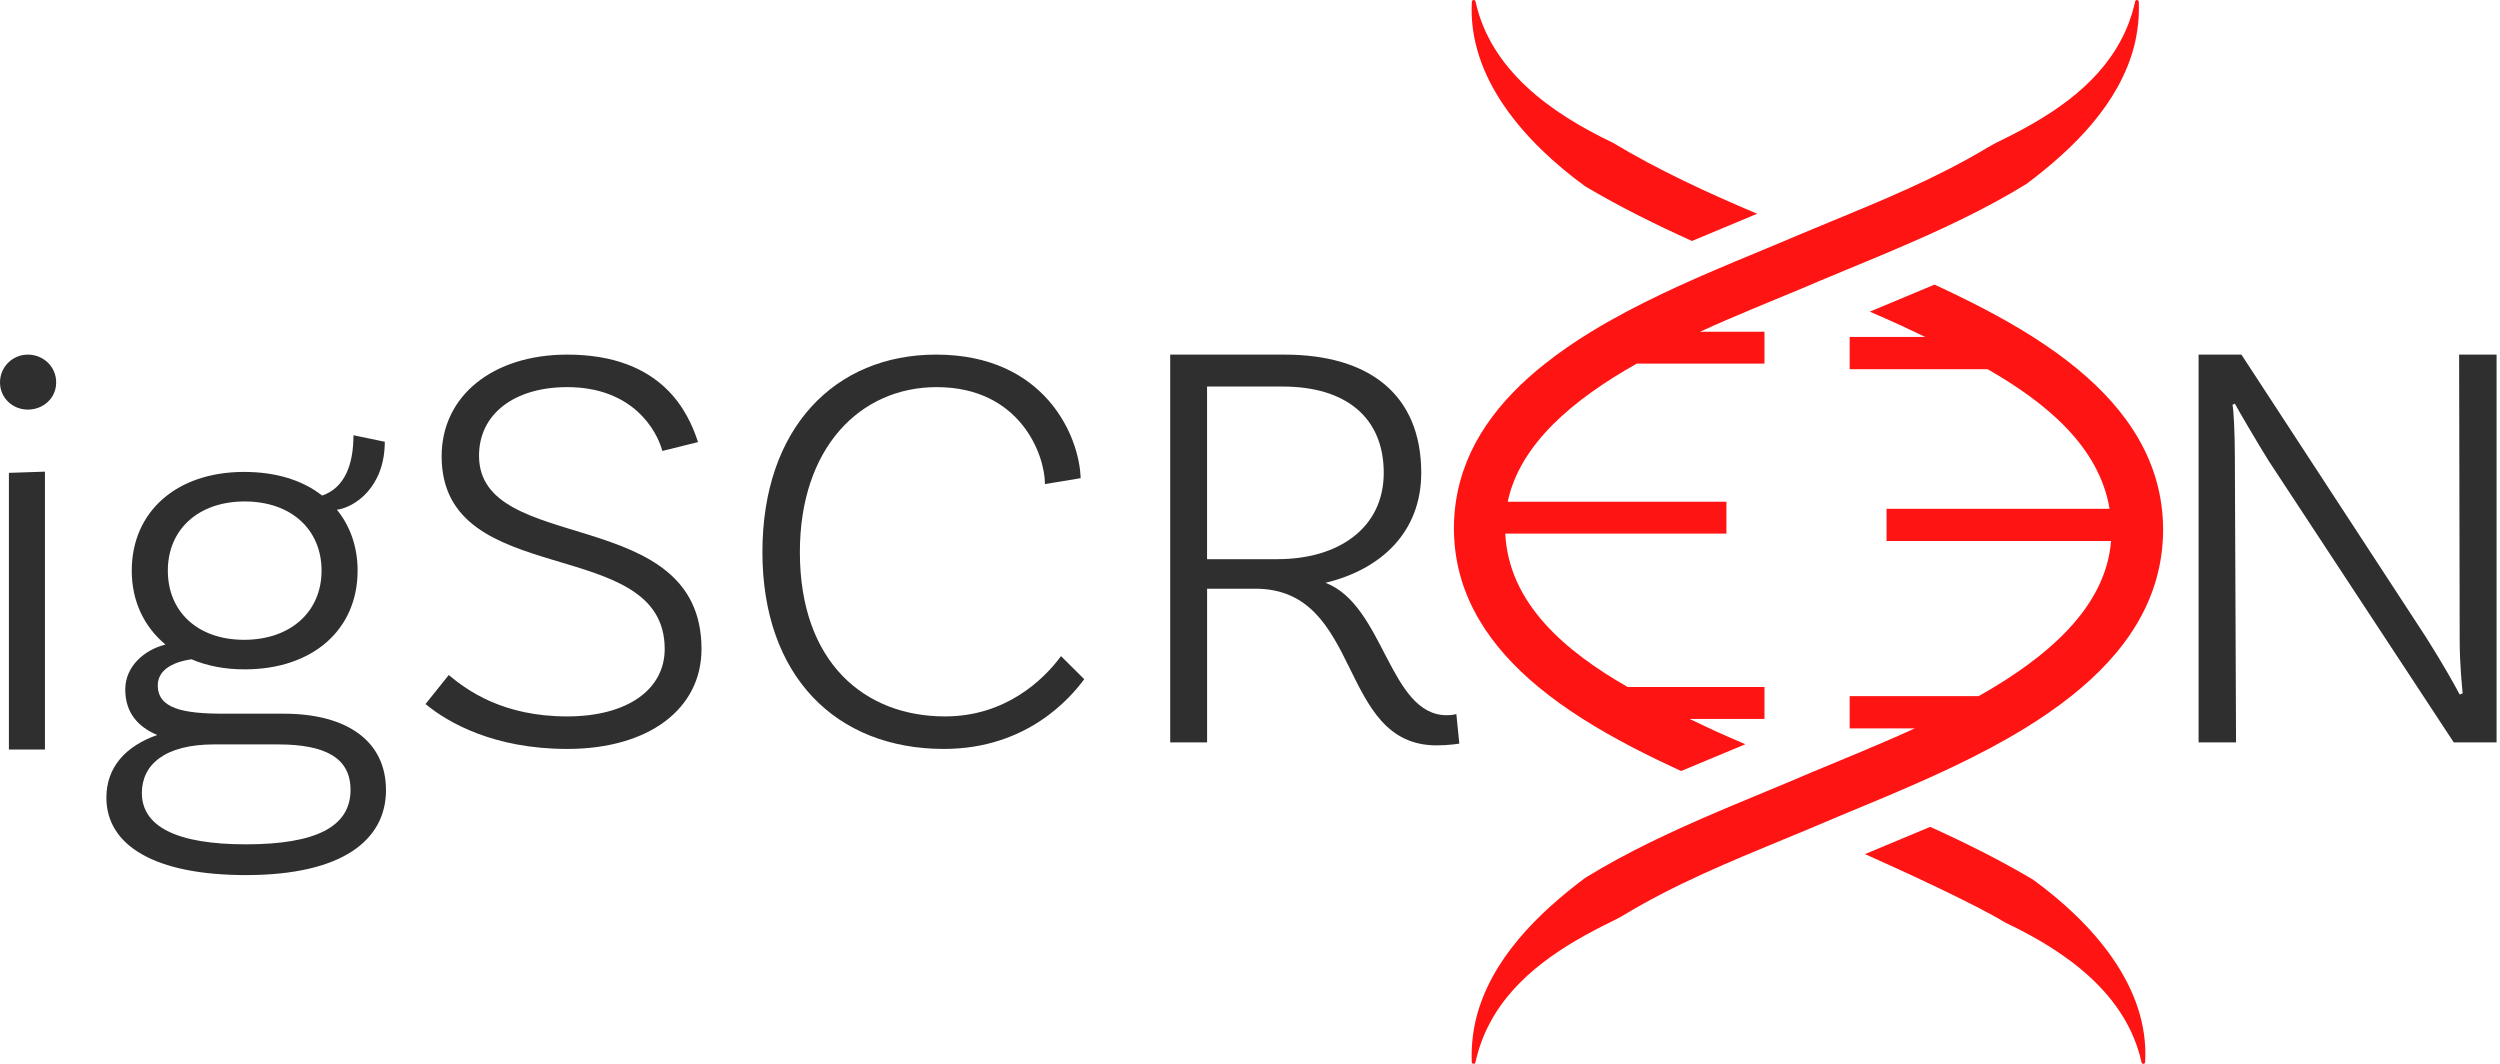
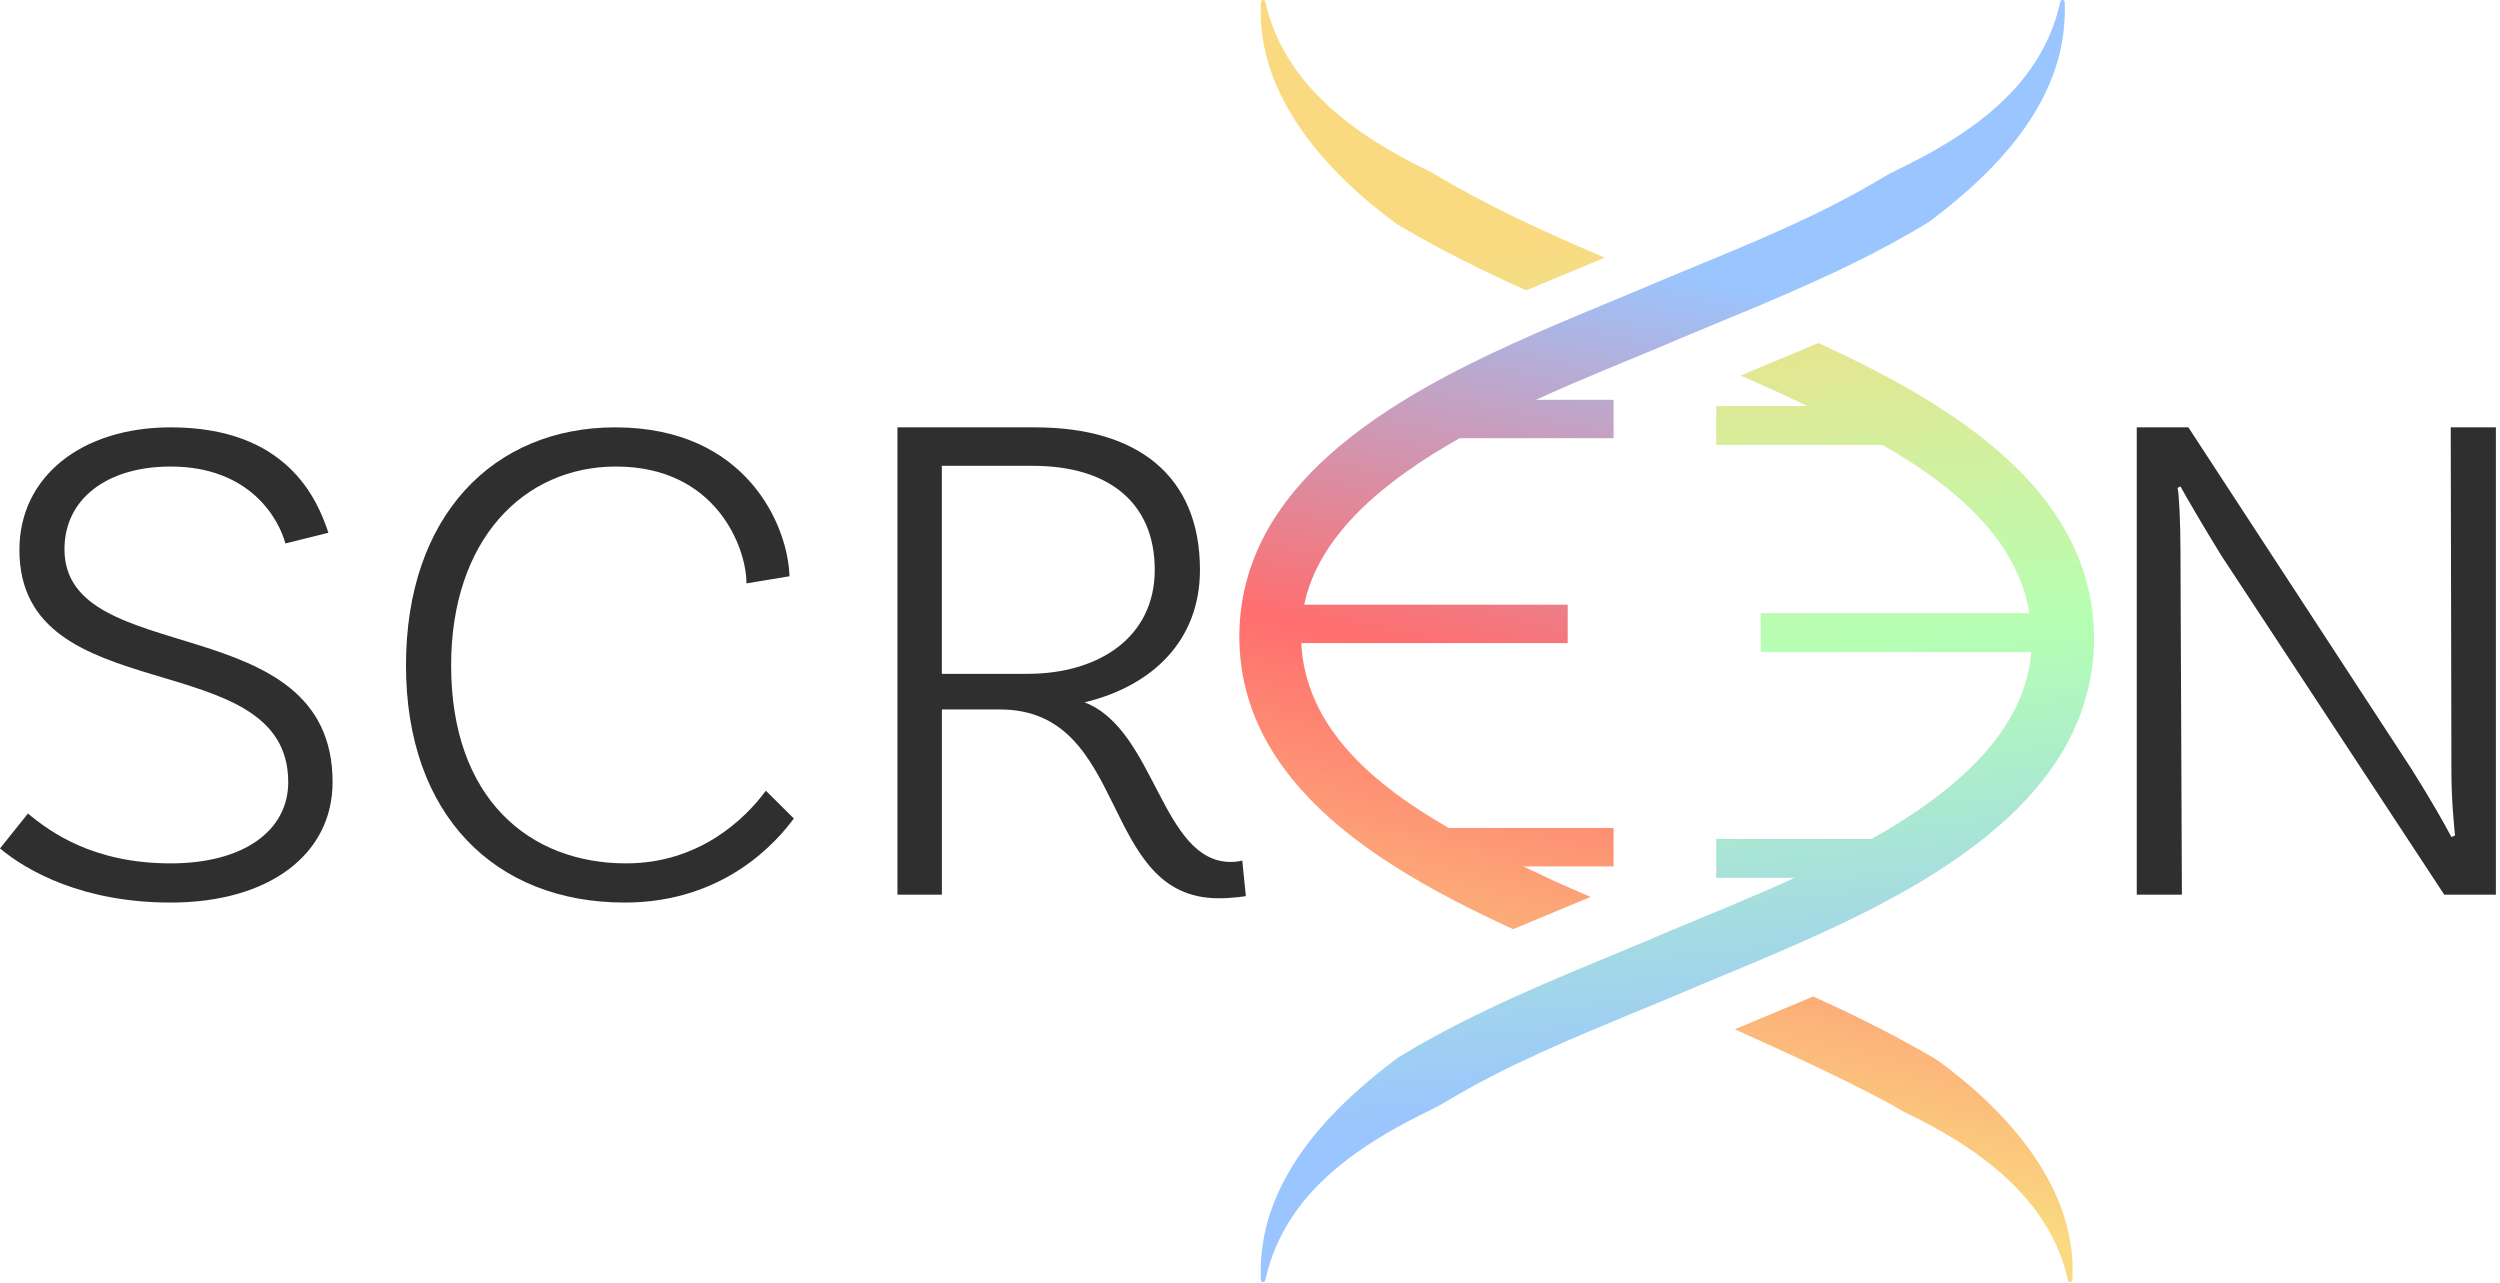
- <svg xmlns="http://www.w3.org/2000/svg" width="141" height="60" viewBox="0 0 141 60" fill="none">
-   <path d="M31.982 21.834C29.03 21.834 27.017 23.334 27.017 25.701C27.017 31.369 39.565 28.368 39.565 36.604C39.565 39.971 36.613 42.24 31.984 42.24C27.891 42.24 25.274 40.772 24 39.707L25.309 38.072C26.348 38.938 28.361 40.406 31.986 40.406C35.408 40.406 37.489 38.873 37.489 36.604C37.489 30.07 24.908 33.37 24.908 25.735C24.908 22.302 27.827 20 31.988 20C37.389 20 38.833 23.302 39.369 24.934L37.356 25.434C37.053 24.3 35.711 21.834 31.988 21.834H31.982Z" fill="#2F2F2F" />
-   <path d="M60.948 26.969L58.935 27.303C58.935 25.636 57.526 21.834 52.829 21.834C48.501 21.834 45.113 25.268 45.113 31.137C45.113 37.373 48.771 40.406 53.3 40.406C56.687 40.406 58.835 38.373 59.842 37.005L61.151 38.306C60.412 39.306 57.964 42.24 53.232 42.24C47.161 42.24 43 38.139 43 31.137C43 24.135 47.093 20 52.796 20C58.935 20 60.881 24.601 60.948 26.969Z" fill="#2F2F2F" />
-   <path d="M82.303 41.939C82.303 41.939 81.733 42.039 81.029 42.039C75.393 42.039 76.903 33.203 70.797 33.203H68.08V41.872H66V20H72.442C77.239 20 80.158 22.267 80.158 26.669C80.158 29.97 77.944 32.103 74.757 32.87C78.079 34.136 78.347 40.339 81.602 40.339C81.937 40.339 82.138 40.272 82.138 40.272L82.306 41.939H82.303ZM72.071 31.536C75.459 31.536 78.043 29.802 78.043 26.669C78.043 23.535 75.895 21.801 72.339 21.801H68.078V31.538H72.071V31.536Z" fill="#2F2F2F" />
-   <path d="M140.807 41.87H138.391L127.958 26C127.253 24.865 126.181 23.031 126.046 22.765L125.911 22.832C125.978 23.098 126.046 24.432 126.046 25.8L126.113 41.872H124V20H126.416L136.848 35.972C137.855 37.572 138.426 38.607 138.726 39.172L138.894 39.105C138.861 38.739 138.726 37.47 138.726 36.104L138.694 20H140.807V41.872V41.87Z" fill="#2F2F2F" />
-   <path d="M109.106 16.052C110.925 16.893 112.858 17.859 114.661 19.004C115.541 19.564 116.393 20.168 117.182 20.823C119.967 23.129 121.998 26.057 122 29.89C121.98 33.85 119.837 36.864 116.813 39.263C115.995 39.911 115.113 40.517 114.191 41.081C111.589 42.676 108.669 43.965 105.984 45.091C105.715 45.204 105.45 45.314 105.188 45.423C104.197 45.836 103.248 46.228 102.37 46.606C102.062 46.735 101.752 46.864 101.444 46.992C101.173 47.104 100.905 47.215 100.636 47.325C97.545 48.604 94.469 49.868 91.611 51.592C91.394 51.727 91.161 51.84 90.932 51.957C88.216 53.279 85.47 54.98 84.03 57.697C83.659 58.384 83.389 59.133 83.214 59.92C83.187 60.037 83.013 60.021 83.008 59.9C82.973 59.079 83.058 58.24 83.258 57.413C84.11 54.091 86.715 51.532 89.396 49.517C91.767 48.054 94.321 46.873 96.898 45.773C97.16 45.66 97.423 45.549 97.685 45.438C98.876 44.937 100.07 44.449 101.25 43.954C101.309 43.93 101.367 43.903 101.427 43.876C101.683 43.766 101.949 43.652 102.226 43.538C103.912 42.828 105.937 42.023 107.992 41.081H104.321V39.263H111.595C115.485 37.068 118.767 34.255 119.063 30.514H106.402V28.698H118.98C118.391 25.175 115.39 22.71 112.103 20.823H104.321V19.004H108.582C108.086 18.766 107.601 18.538 107.134 18.319C106.577 18.066 106.016 17.82 105.457 17.578L109.106 16.052ZM83.013 0.098C83.02 -0.021 83.194 -0.037 83.219 0.079C84.066 3.954 87.474 6.389 90.957 8.045C93.56 9.611 96.31 10.875 99.103 12.055L95.428 13.591C93.393 12.674 91.379 11.678 89.404 10.508C86.049 8.064 82.766 4.419 83.013 0.098Z" fill="#FF1414" />
-   <path d="M108.862 46.635C110.819 47.52 112.757 48.483 114.656 49.606C117.98 52.023 121.234 55.63 120.986 59.903C120.98 60.021 120.807 60.037 120.782 59.921C119.943 56.09 116.568 53.681 113.118 52.043C111.304 50.953 107.429 49.172 105.186 48.171L108.862 46.635ZM120.424 0.078C120.449 -0.037 120.622 -0.021 120.628 0.099C120.663 0.911 120.576 1.741 120.378 2.561C119.535 5.846 116.954 8.377 114.298 10.37C111.949 11.817 109.419 12.986 106.866 14.073C106.606 14.185 106.347 14.295 106.087 14.404C104.908 14.899 103.725 15.383 102.556 15.872C102.498 15.896 102.44 15.923 102.38 15.949C102.126 16.059 101.862 16.171 101.588 16.284C99.92 16.984 97.914 17.78 95.881 18.711H99.516V20.509H92.311C88.763 22.508 85.724 25.025 85.035 28.298H97.369V30.094H84.897C85.097 34.045 88.282 36.729 91.8 38.748H99.516V40.546H95.289C95.782 40.781 96.265 41.009 96.727 41.226C97.188 41.435 97.825 41.711 98.439 41.975L94.812 43.486C92.998 42.65 91.064 41.688 89.267 40.546C88.392 39.992 87.551 39.393 86.769 38.748C84.089 36.528 82.113 33.731 82.006 30.094C82.002 29.991 82 29.887 82 29.781C82.002 29.27 82.041 28.777 82.111 28.298C82.588 25.098 84.534 22.573 87.143 20.509C87.953 19.866 88.827 19.269 89.74 18.711C92.318 17.134 95.208 15.861 97.866 14.747C98.132 14.636 98.394 14.527 98.654 14.419C99.636 14.011 100.576 13.623 101.446 13.25C101.751 13.122 102.058 12.994 102.363 12.868C102.631 12.757 102.897 12.647 103.163 12.537C106.225 11.273 109.273 10.023 112.104 8.318C112.318 8.185 112.55 8.073 112.776 7.957C115.467 6.65 118.186 4.967 119.613 2.28C119.982 1.599 120.251 0.857 120.424 0.078Z" fill="#FF1414" />
-   <path d="M1.568 23.101C0.701 23.101 0 22.434 0 21.567C0 20.701 0.699 20 1.568 20C2.436 20 3.168 20.667 3.168 21.567C3.168 22.468 2.434 23.101 1.568 23.101ZM0.502 26.669L2.535 26.601V42.273H0.502V26.669Z" fill="#2F2F2F" />
-   <path d="M21.771 44.552C21.771 47.386 19.302 49.355 13.868 49.355C8.732 49.355 6 47.687 6 44.987C6 43.288 7.067 42.086 8.867 41.454C7.767 40.986 7.065 40.187 7.065 38.886C7.065 37.585 8.133 36.652 9.332 36.353C8.133 35.353 7.431 33.919 7.431 32.185C7.431 28.851 9.965 26.616 13.766 26.616C15.568 26.616 17.068 27.084 18.168 27.95C19.435 27.517 19.935 26.216 19.935 24.549L21.702 24.915C21.702 27.483 20.002 28.615 19.002 28.749C19.736 29.65 20.169 30.817 20.169 32.183C20.169 35.517 17.635 37.752 13.801 37.752C12.666 37.752 11.666 37.553 10.8 37.184C9.633 37.351 8.899 37.851 8.899 38.652C8.899 39.954 10.3 40.252 12.599 40.252H16.001C19.601 40.252 21.769 41.82 21.769 44.554L21.771 44.552ZM19.77 44.552C19.77 42.751 18.369 41.985 15.669 41.985H12.069C9.267 41.985 8.001 43.152 8.001 44.719C8.001 46.62 9.969 47.62 13.868 47.62C17.767 47.62 19.77 46.653 19.77 44.552ZM9.466 32.183C9.466 34.517 11.166 36.085 13.768 36.085C16.371 36.085 18.136 34.517 18.136 32.183C18.136 29.849 16.401 28.282 13.801 28.282C11.201 28.282 9.466 29.849 9.466 32.183Z" fill="#2F2F2F" />
+ <svg xmlns="http://www.w3.org/2000/svg" width="117" height="60" viewBox="0 0 117 60" fill="none">
+   <path d="M7.982 21.834C5.03 21.834 3.017 23.334 3.017 25.701C3.017 31.369 15.565 28.368 15.565 36.604C15.565 39.971 12.613 42.24 7.984 42.24C3.891 42.24 1.274 40.772 0 39.707L1.309 38.072C2.348 38.938 4.361 40.406 7.986 40.406C11.408 40.406 13.489 38.873 13.489 36.604C13.489 30.07 0.908 33.37 0.908 25.735C0.908 22.302 3.827 20 7.988 20C13.389 20 14.833 23.302 15.369 24.934L13.356 25.434C13.053 24.3 11.711 21.834 7.988 21.834H7.982Z" fill="#2F2F2F" />
+   <path d="M36.948 26.969L34.935 27.303C34.935 25.636 33.526 21.834 28.829 21.834C24.501 21.834 21.113 25.268 21.113 31.137C21.113 37.373 24.771 40.406 29.3 40.406C32.687 40.406 34.835 38.373 35.842 37.005L37.151 38.306C36.412 39.306 33.964 42.24 29.232 42.24C23.161 42.24 19 38.139 19 31.137C19 24.135 23.093 20 28.796 20C34.935 20 36.881 24.601 36.948 26.969Z" fill="#2F2F2F" />
+   <path d="M58.303 41.939C58.303 41.939 57.733 42.039 57.029 42.039C51.393 42.039 52.903 33.203 46.797 33.203H44.08V41.872H42V20H48.442C53.239 20 56.158 22.267 56.158 26.669C56.158 29.97 53.944 32.103 50.757 32.87C54.079 34.136 54.347 40.339 57.602 40.339C57.937 40.339 58.138 40.272 58.138 40.272L58.306 41.939H58.303ZM48.071 31.536C51.459 31.536 54.042 29.802 54.042 26.669C54.042 23.535 51.895 21.801 48.339 21.801H44.078V31.538H48.071V31.536Z" fill="#2F2F2F" />
+   <path d="M116.807 41.87H114.391L103.958 26C103.253 24.865 102.181 23.031 102.046 22.765L101.911 22.832C101.978 23.098 102.046 24.432 102.046 25.8L102.113 41.872H100V20H102.416L112.848 35.972C113.855 37.572 114.426 38.607 114.726 39.172L114.894 39.105C114.861 38.739 114.726 37.47 114.726 36.104L114.694 20H116.807V41.872V41.87Z" fill="#2F2F2F" />
+   <path d="M85.106 16.052C86.925 16.893 88.858 17.859 90.661 19.004C91.541 19.564 92.393 20.168 93.182 20.823C95.967 23.129 97.998 26.057 98.001 29.89C97.98 33.85 95.837 36.864 92.813 39.263C91.995 39.911 91.113 40.517 90.191 41.081C87.589 42.676 84.669 43.965 81.984 45.091C81.715 45.204 81.45 45.314 81.188 45.423C80.197 45.836 79.248 46.228 78.37 46.606C78.062 46.735 77.752 46.864 77.444 46.992C77.173 47.104 76.905 47.215 76.636 47.325C73.545 48.604 70.469 49.868 67.611 51.592C67.394 51.727 67.161 51.84 66.932 51.957C64.216 53.279 61.47 54.98 60.03 57.697C59.66 58.384 59.389 59.133 59.214 59.92C59.187 60.037 59.013 60.021 59.008 59.9C58.973 59.079 59.059 58.24 59.258 57.413C60.11 54.091 62.715 51.532 65.396 49.517C67.767 48.054 70.321 46.873 72.898 45.773C73.16 45.66 73.423 45.549 73.685 45.438C74.876 44.937 76.07 44.449 77.251 43.954C77.309 43.93 77.367 43.903 77.427 43.876C77.683 43.766 77.949 43.652 78.226 43.538C79.912 42.828 81.937 42.023 83.992 41.081H80.321V39.263H87.595C91.485 37.068 94.767 34.255 95.063 30.514H82.402V28.698H94.98C94.391 25.175 91.389 22.71 88.103 20.823H80.321V19.004H84.582C84.086 18.766 83.6 18.538 83.134 18.319C82.577 18.066 82.016 17.82 81.457 17.578L85.106 16.052ZM59.013 0.098C59.02 -0.021 59.194 -0.037 59.219 0.079C60.066 3.954 63.474 6.389 66.957 8.045C69.56 9.611 72.31 10.875 75.103 12.055L71.428 13.591C69.393 12.674 67.379 11.678 65.404 10.508C62.048 8.064 58.766 4.419 59.013 0.098Z" fill="url(#paint0_linear_1849_551)" />
+   <path d="M84.862 46.635C86.819 47.52 88.757 48.483 90.656 49.606C93.98 52.023 97.234 55.629 96.986 59.903C96.98 60.02 96.807 60.037 96.782 59.921C95.943 56.09 92.568 53.681 89.118 52.043C87.304 50.953 83.43 49.172 81.186 48.171L84.862 46.635ZM96.424 0.078C96.449 -0.037 96.622 -0.021 96.628 0.099C96.663 0.911 96.576 1.741 96.378 2.561C95.535 5.846 92.954 8.377 90.298 10.37C87.949 11.817 85.419 12.986 82.866 14.073C82.606 14.185 82.347 14.295 82.087 14.404C80.908 14.899 79.725 15.383 78.556 15.872C78.498 15.896 78.44 15.923 78.38 15.949C78.126 16.059 77.862 16.171 77.588 16.284C75.92 16.984 73.914 17.78 71.881 18.711H75.516V20.509H68.311C64.763 22.508 61.724 25.025 61.035 28.298H73.369V30.094H60.898C61.097 34.045 64.282 36.729 67.8 38.748H75.516V40.546H71.289C71.782 40.781 72.265 41.009 72.727 41.226C73.188 41.435 73.825 41.711 74.439 41.975L70.812 43.486C68.998 42.65 67.064 41.688 65.267 40.546C64.392 39.992 63.551 39.393 62.77 38.748C60.089 36.528 58.113 33.731 58.006 30.094C58.002 29.991 58 29.887 58 29.781C58.002 29.27 58.041 28.777 58.111 28.298C58.588 25.098 60.534 22.573 63.143 20.509C63.953 19.866 64.827 19.269 65.74 18.711C68.318 17.134 71.208 15.861 73.866 14.747C74.132 14.636 74.394 14.527 74.654 14.419C75.636 14.011 76.576 13.623 77.446 13.25C77.751 13.122 78.058 12.994 78.363 12.868C78.631 12.757 78.897 12.647 79.163 12.537C82.225 11.273 85.273 10.023 88.103 8.318C88.318 8.185 88.55 8.073 88.776 7.957C91.467 6.65 94.186 4.967 95.613 2.28C95.982 1.599 96.251 0.857 96.424 0.078Z" fill="url(#paint1_linear_1849_551)" />
+   <defs>
+     <linearGradient id="paint0_linear_1849_551" x1="87.871" y1="50.464" x2="83.866" y2="10.086" gradientUnits="userSpaceOnUse">
+       <stop stop-color="#9AC5FF" />
+       <stop offset="0.5" stop-color="#B5FFB4" />
+       <stop offset="1" stop-color="#FADA80" />
+     </linearGradient>
+     <linearGradient id="paint1_linear_1849_551" x1="73.656" y1="11.662" x2="64.751" y2="50.63" gradientUnits="userSpaceOnUse">
+       <stop stop-color="#9AC5FF" />
+       <stop offset="0.5" stop-color="#FF6E6E" />
+       <stop offset="1" stop-color="#FADA80" />
+     </linearGradient>
+   </defs>
</svg>
